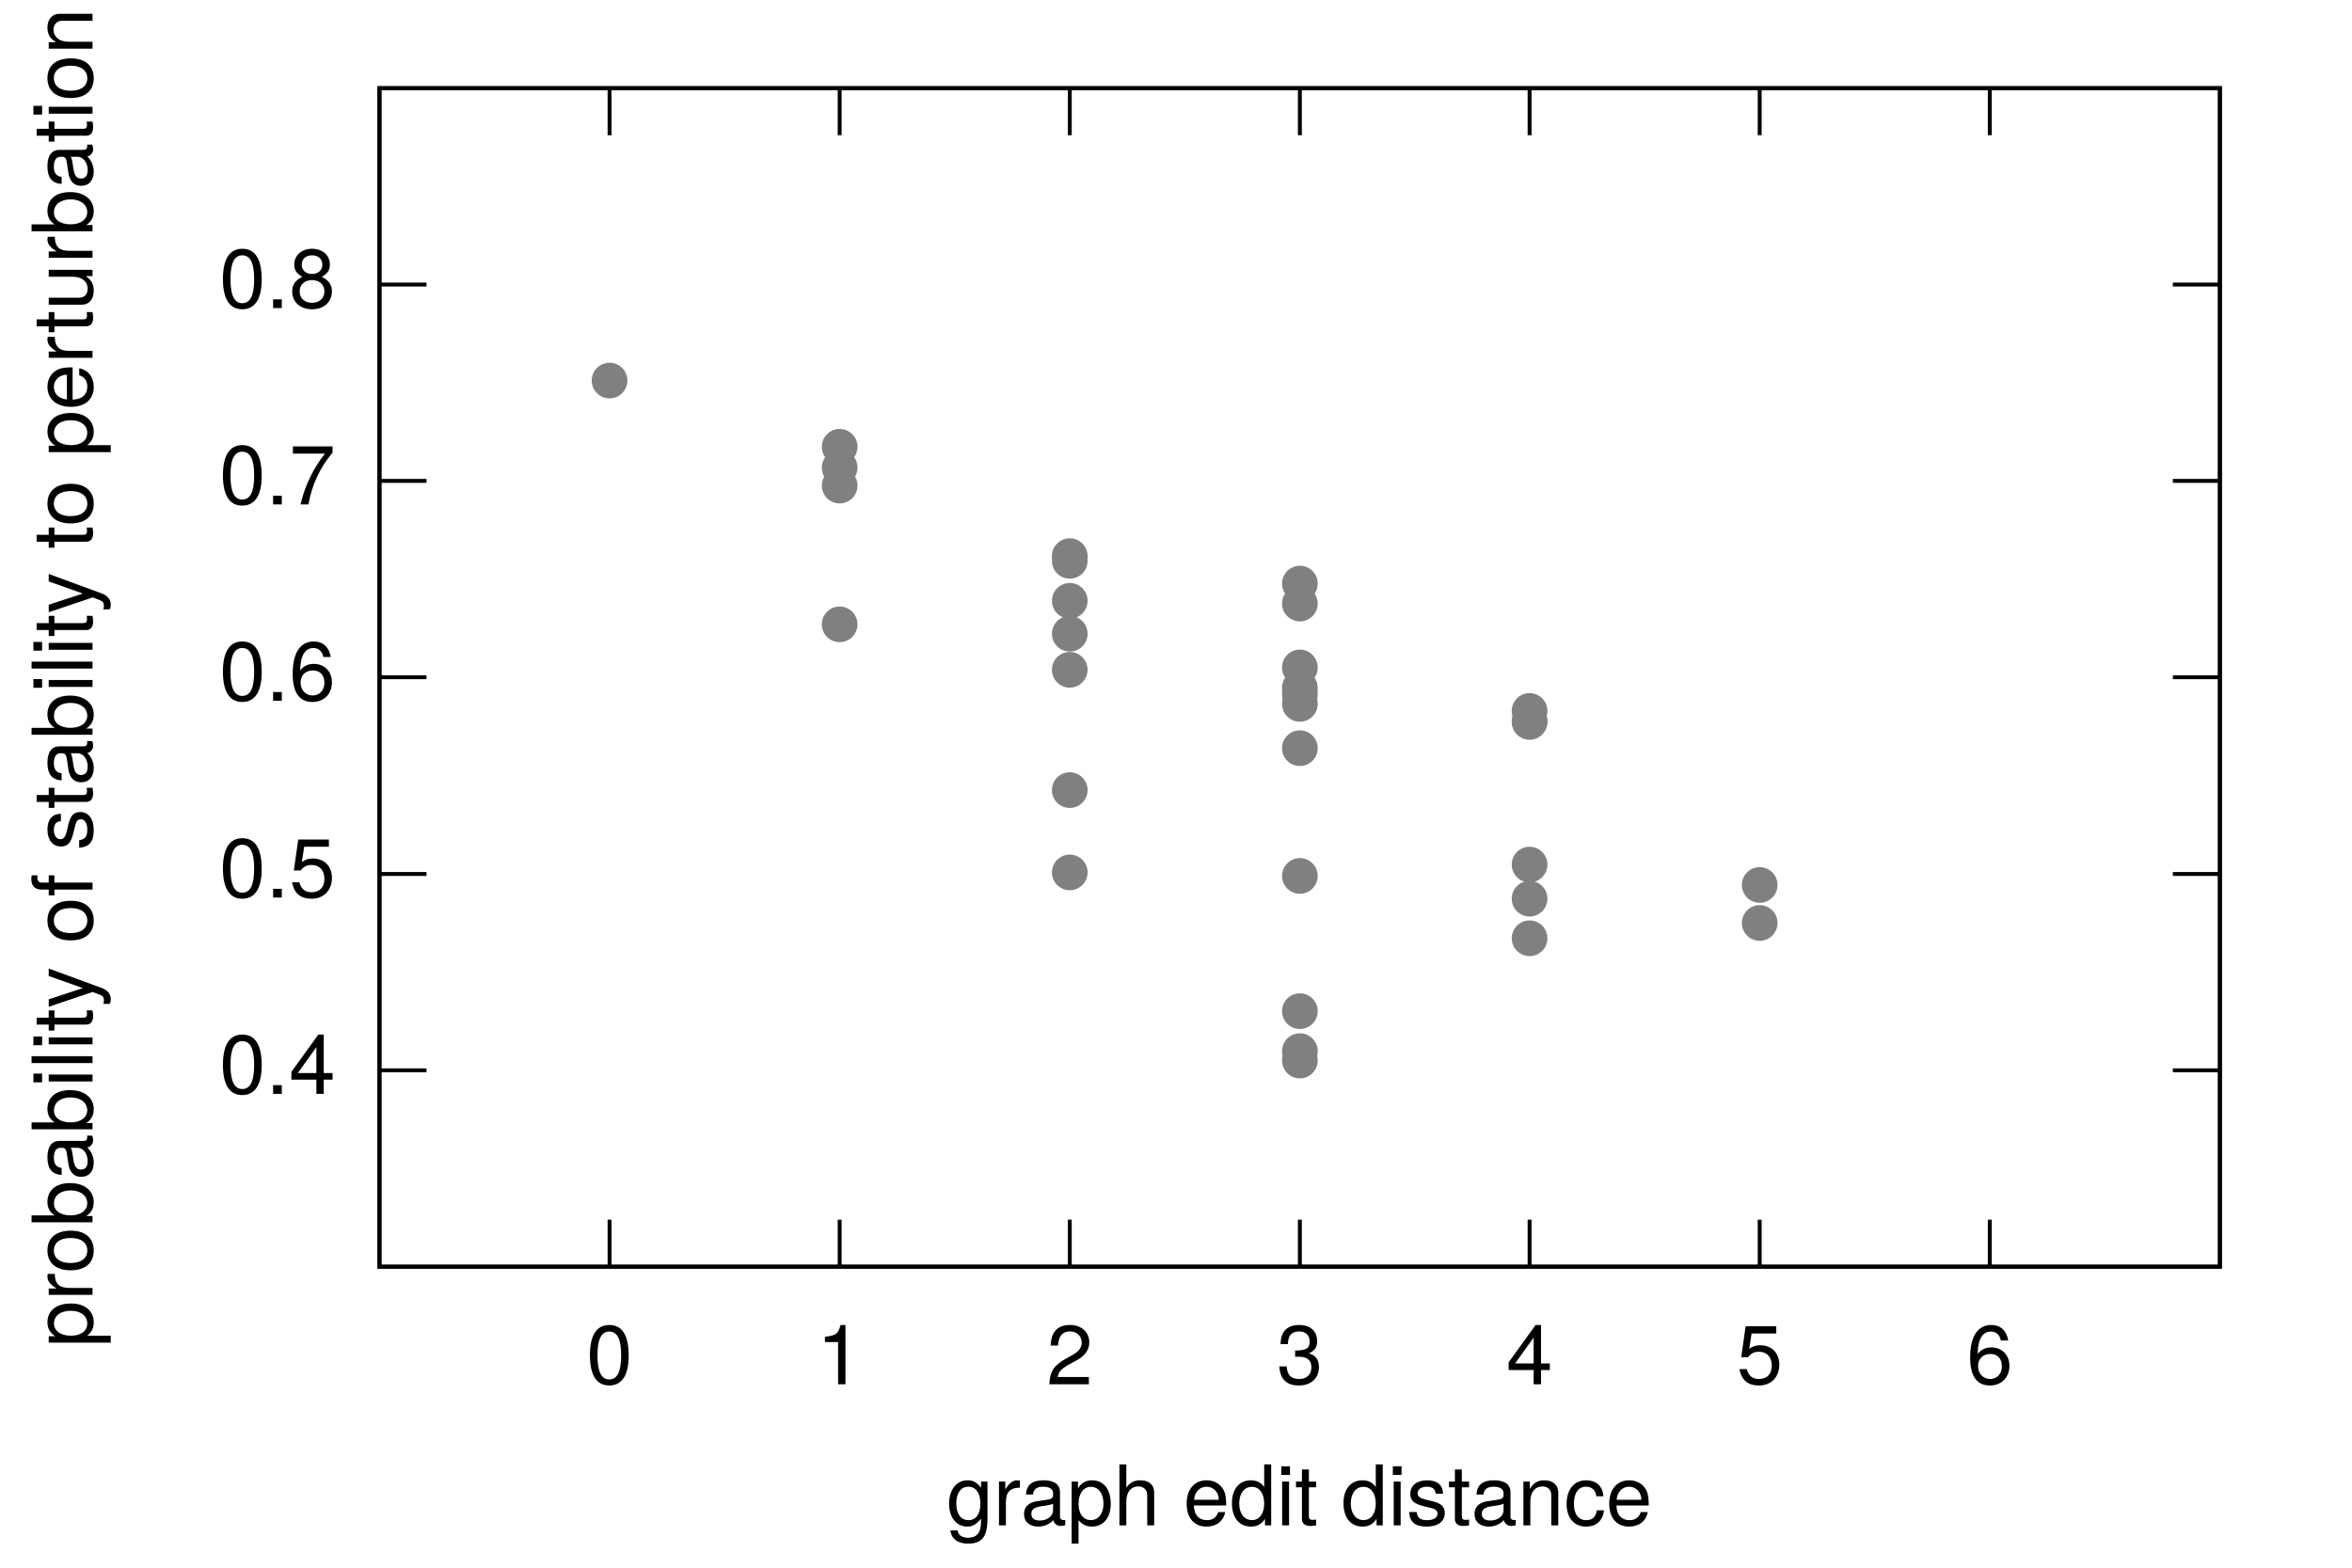
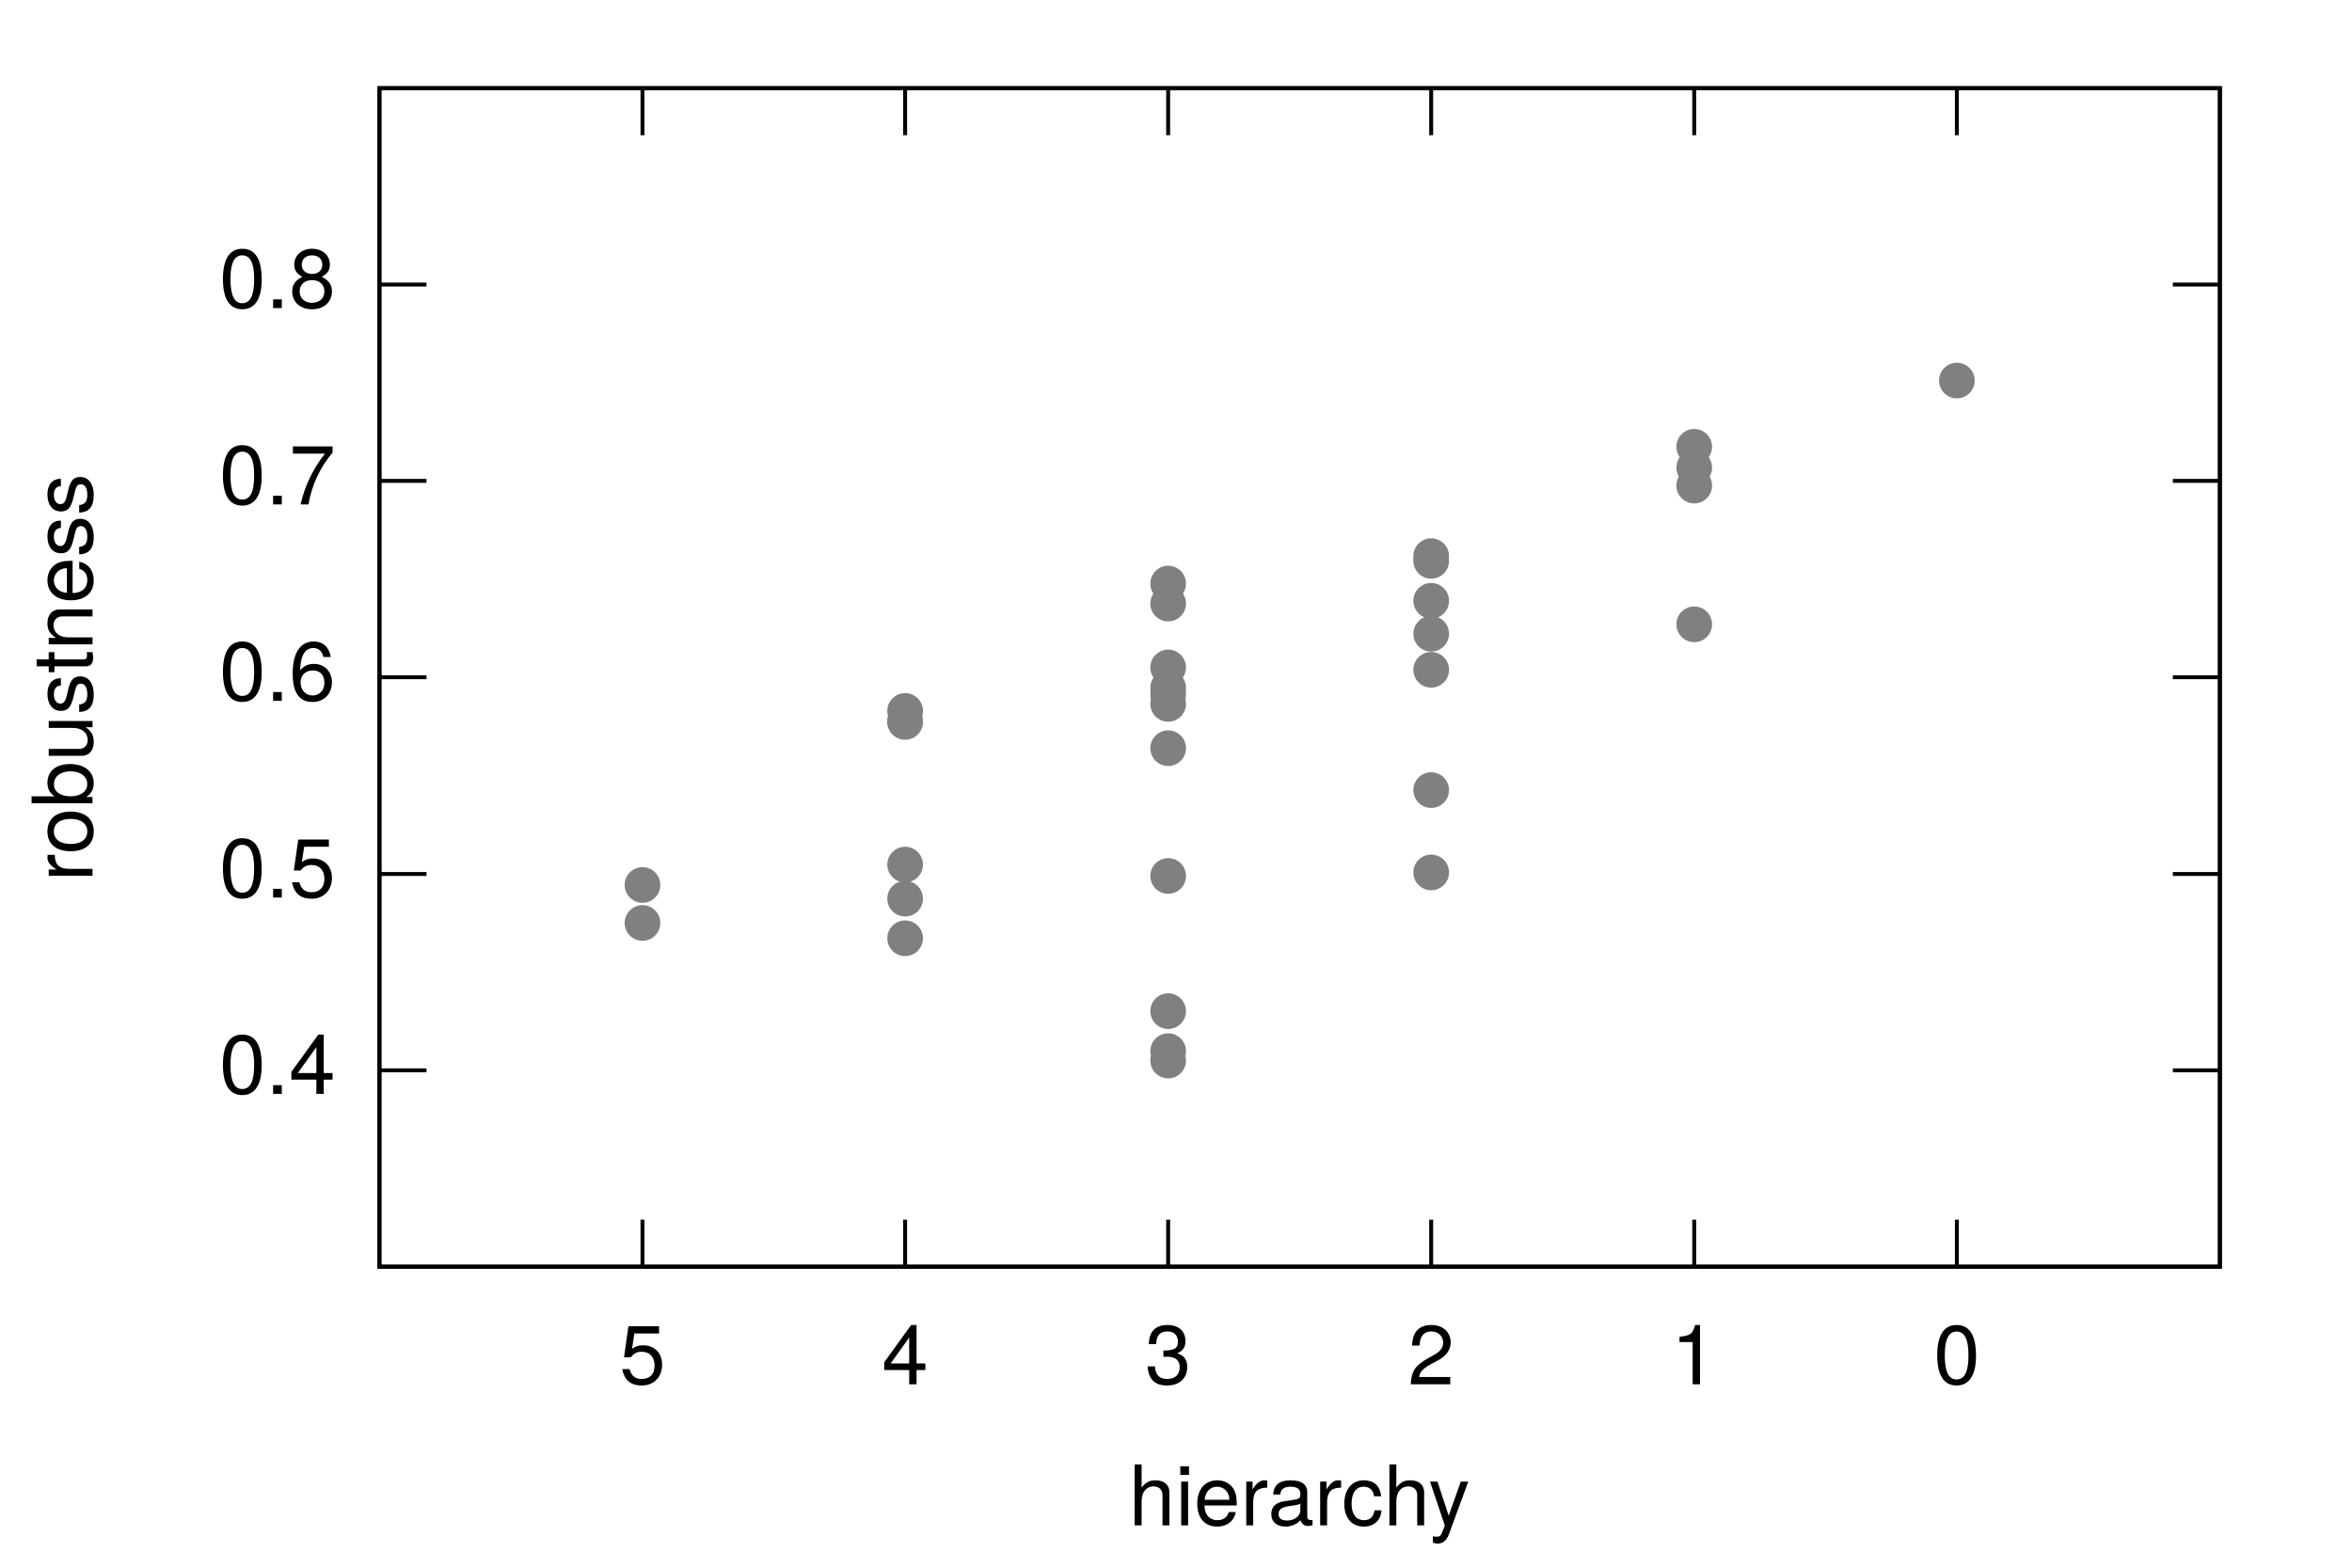
<svg xmlns="http://www.w3.org/2000/svg" xmlns:xlink="http://www.w3.org/1999/xlink" viewBox="0 0 600 400">
  <defs>
    <circle id="gpDot" r="0.5" stroke-width="0.5" />
    <path id="gpPt0" stroke-width="0.167" stroke="currentColor" d="M-1,0 h2 M0,-1 v2" />
    <path id="gpPt1" stroke-width="0.167" stroke="currentColor" d="M-1,-1 L1,1 M1,-1 L-1,1" />
    <path id="gpPt2" stroke-width="0.167" stroke="currentColor" d="M-1,0 L1,0 M0,-1 L0,1 M-1,-1 L1,1 M-1,1 L1,-1" />
    <rect id="gpPt3" stroke-width="0.167" stroke="currentColor" x="-1" y="-1" width="2" height="2" />
    <rect id="gpPt4" stroke-width="0.167" stroke="currentColor" fill="currentColor" x="-1" y="-1" width="2" height="2" />
    <circle id="gpPt5" stroke-width="0.167" stroke="currentColor" cx="0" cy="0" r="1" />
    <use xlink:href="#gpPt5" id="gpPt6" fill="currentColor" stroke="none" />
    <path id="gpPt7" stroke-width="0.167" stroke="currentColor" d="M0,-1.33 L-1.33,0.67 L1.33,0.67 z" />
    <use xlink:href="#gpPt7" id="gpPt8" fill="currentColor" stroke="none" />
    <use xlink:href="#gpPt7" id="gpPt9" stroke="currentColor" transform="rotate(180)" />
    <use xlink:href="#gpPt9" id="gpPt10" fill="currentColor" stroke="none" />
    <use xlink:href="#gpPt3" id="gpPt11" stroke="currentColor" transform="rotate(45)" />
    <use xlink:href="#gpPt11" id="gpPt12" fill="currentColor" stroke="none" />
  </defs>
  <g style="fill:none; color:white; stroke:currentColor; stroke-width:1.00; stroke-linecap:butt; stroke-linejoin:miter">
</g>
  <g style="fill:none; color:black; stroke:currentColor; stroke-width:1.00; stroke-linecap:butt; stroke-linejoin:miter">
    <path d="M96.8,273.1 L108.8,273.1 M566.3,273.1 L554.3,273.1 " />
    <g transform="translate(85.6,279.1)" style="stroke:none; fill:black; font-family:HelveticaNeue; font-size:16.00pt; text-anchor:end">
      <text>
        <tspan> 0.4</tspan>
      </text>
    </g>
    <path d="M96.8,223.0 L108.8,223.0 M566.3,223.0 L554.3,223.0 " />
    <g transform="translate(85.6,229.0)" style="stroke:none; fill:black; font-family:HelveticaNeue; font-size:16.00pt; text-anchor:end">
      <text>
        <tspan> 0.5</tspan>
      </text>
    </g>
    <path d="M96.8,172.8 L108.8,172.8 M566.3,172.8 L554.3,172.8 " />
    <g transform="translate(85.6,178.8)" style="stroke:none; fill:black; font-family:HelveticaNeue; font-size:16.00pt; text-anchor:end">
      <text>
        <tspan> 0.6</tspan>
      </text>
    </g>
    <path d="M96.8,122.7 L108.8,122.7 M566.3,122.7 L554.3,122.7 " />
    <g transform="translate(85.6,128.7)" style="stroke:none; fill:black; font-family:HelveticaNeue; font-size:16.00pt; text-anchor:end">
      <text>
        <tspan> 0.7</tspan>
      </text>
    </g>
    <path d="M96.8,72.6 L108.8,72.6 M566.3,72.6 L554.3,72.6 " />
    <g transform="translate(85.6,78.6)" style="stroke:none; fill:black; font-family:HelveticaNeue; font-size:16.00pt; text-anchor:end">
      <text>
        <tspan> 0.8</tspan>
      </text>
    </g>
-     <path d="M155.5,323.2 L155.5,311.2 M155.5,22.5 L155.5,34.5 " />
-     <g transform="translate(155.5,353.2)" style="stroke:none; fill:black; font-family:HelveticaNeue; font-size:16.00pt; text-anchor:middle">
+     <path d="M499.2,323.2 L499.2,311.2 M499.2,22.5 L499.2,34.5 " />
+     <g transform="translate(499.2,353.2)" style="stroke:none; fill:black; font-family:HelveticaNeue; font-size:16.00pt; text-anchor:middle">
      <text>
        <tspan> 0</tspan>
      </text>
    </g>
-     <path d="M214.2,323.2 L214.2,311.2 M214.2,22.5 L214.2,34.5 " />
-     <g transform="translate(214.2,353.2)" style="stroke:none; fill:black; font-family:HelveticaNeue; font-size:16.00pt; text-anchor:middle">
+     <path d="M432.2,323.2 L432.2,311.2 M432.2,22.5 L432.2,34.5 " />
+     <g transform="translate(432.2,353.2)" style="stroke:none; fill:black; font-family:HelveticaNeue; font-size:16.00pt; text-anchor:middle">
      <text>
        <tspan> 1</tspan>
      </text>
    </g>
-     <path d="M272.9,323.2 L272.9,311.2 M272.9,22.5 L272.9,34.5 " />
-     <g transform="translate(272.9,353.2)" style="stroke:none; fill:black; font-family:HelveticaNeue; font-size:16.00pt; text-anchor:middle">
+     <path d="M365.1,323.2 L365.1,311.2 M365.1,22.5 L365.1,34.5 " />
+     <g transform="translate(365.1,353.2)" style="stroke:none; fill:black; font-family:HelveticaNeue; font-size:16.00pt; text-anchor:middle">
      <text>
        <tspan> 2</tspan>
      </text>
    </g>
-     <path d="M331.6,323.2 L331.6,311.2 M331.6,22.5 L331.6,34.5 " />
-     <g transform="translate(331.6,353.2)" style="stroke:none; fill:black; font-family:HelveticaNeue; font-size:16.00pt; text-anchor:middle">
+     <path d="M298.0,323.2 L298.0,311.2 M298.0,22.5 L298.0,34.5 " />
+     <g transform="translate(298.0,353.2)" style="stroke:none; fill:black; font-family:HelveticaNeue; font-size:16.00pt; text-anchor:middle">
      <text>
        <tspan> 3</tspan>
      </text>
    </g>
-     <path d="M390.2,323.2 L390.2,311.2 M390.2,22.5 L390.2,34.5 " />
-     <g transform="translate(390.2,353.2)" style="stroke:none; fill:black; font-family:HelveticaNeue; font-size:16.00pt; text-anchor:middle">
+     <path d="M230.9,323.2 L230.9,311.2 M230.9,22.5 L230.9,34.5 " />
+     <g transform="translate(230.9,353.2)" style="stroke:none; fill:black; font-family:HelveticaNeue; font-size:16.00pt; text-anchor:middle">
      <text>
        <tspan> 4</tspan>
      </text>
    </g>
-     <path d="M448.9,323.2 L448.9,311.2 M448.9,22.5 L448.9,34.5 " />
-     <g transform="translate(448.9,353.2)" style="stroke:none; fill:black; font-family:HelveticaNeue; font-size:16.00pt; text-anchor:middle">
+     <path d="M163.9,323.2 L163.9,311.2 M163.9,22.5 L163.9,34.5 " />
+     <g transform="translate(163.9,353.2)" style="stroke:none; fill:black; font-family:HelveticaNeue; font-size:16.00pt; text-anchor:middle">
      <text>
        <tspan> 5</tspan>
-       </text>
-     </g>
-     <path d="M507.6,323.2 L507.6,311.2 M507.6,22.5 L507.6,34.5 " />
-     <g transform="translate(507.6,353.2)" style="stroke:none; fill:black; font-family:HelveticaNeue; font-size:16.00pt; text-anchor:middle">
-       <text>
-         <tspan> 6</tspan>
      </text>
    </g>
    <path d="M96.8,22.5 L96.8,323.2 L566.3,323.2 L566.3,22.5 L96.8,22.5 Z " />
    <g transform="translate(23.6,172.9) rotate(270)" style="stroke:none; fill:black; font-family:HelveticaNeue; font-size:16.00pt; text-anchor:middle">
      <text>
-         <tspan>probability of stability to perturbation</tspan>
+         <tspan>robustness</tspan>
      </text>
    </g>
    <g transform="translate(331.5,389.2)" style="stroke:none; fill:black; font-family:HelveticaNeue; font-size:16.00pt; text-anchor:middle">
      <text>
-         <tspan>graph edit distance</tspan>
+         <tspan>hierarchy</tspan>
      </text>
    </g>
  </g>
  <a xlink:title="Plot #1">
    <g style="fill:none; color:red; stroke:currentColor; stroke-width:1.00; stroke-linecap:butt; stroke-linejoin:miter">
-       <use xlink:href="#gpPt6" transform="translate(331.6,223.5) scale(4.20)" color="gray" />
-       <use xlink:href="#gpPt6" transform="translate(390.2,220.6) scale(4.20)" color="gray" />
-       <use xlink:href="#gpPt6" transform="translate(272.9,161.7) scale(4.20)" color="gray" />
-       <use xlink:href="#gpPt6" transform="translate(331.6,175.5) scale(4.20)" color="gray" />
-       <use xlink:href="#gpPt6" transform="translate(448.9,225.8) scale(4.20)" color="gray" />
-       <use xlink:href="#gpPt6" transform="translate(331.6,268.2) scale(4.20)" color="gray" />
-       <use xlink:href="#gpPt6" transform="translate(331.6,258.0) scale(4.20)" color="gray" />
-       <use xlink:href="#gpPt6" transform="translate(331.6,170.3) scale(4.20)" color="gray" />
-       <use xlink:href="#gpPt6" transform="translate(331.6,270.6) scale(4.20)" color="gray" />
-       <use xlink:href="#gpPt6" transform="translate(214.2,123.9) scale(4.20)" color="gray" />
-       <use xlink:href="#gpPt6" transform="translate(331.6,179.6) scale(4.20)" color="gray" />
-       <use xlink:href="#gpPt6" transform="translate(214.2,119.3) scale(4.20)" color="gray" />
-       <use xlink:href="#gpPt6" transform="translate(390.2,184.0) scale(4.20)" color="gray" />
-       <use xlink:href="#gpPt6" transform="translate(390.2,229.3) scale(4.20)" color="gray" />
-       <use xlink:href="#gpPt6" transform="translate(272.9,201.6) scale(4.20)" color="gray" />
-       <use xlink:href="#gpPt6" transform="translate(272.9,222.6) scale(4.20)" color="gray" />
-       <use xlink:href="#gpPt6" transform="translate(272.9,141.9) scale(4.20)" color="gray" />
-       <use xlink:href="#gpPt6" transform="translate(390.2,239.4) scale(4.20)" color="gray" />
-       <use xlink:href="#gpPt6" transform="translate(390.2,181.4) scale(4.20)" color="gray" />
-       <use xlink:href="#gpPt6" transform="translate(272.9,143.1) scale(4.20)" color="gray" />
-       <use xlink:href="#gpPt6" transform="translate(155.5,97.1) scale(4.20)" color="gray" />
-       <use xlink:href="#gpPt6" transform="translate(272.9,170.9) scale(4.20)" color="gray" />
-       <use xlink:href="#gpPt6" transform="translate(331.6,190.9) scale(4.20)" color="gray" />
-       <use xlink:href="#gpPt6" transform="translate(448.9,235.5) scale(4.20)" color="gray" />
-       <use xlink:href="#gpPt6" transform="translate(331.6,177.2) scale(4.20)" color="gray" />
-       <use xlink:href="#gpPt6" transform="translate(214.2,114.0) scale(4.20)" color="gray" />
-       <use xlink:href="#gpPt6" transform="translate(331.6,148.9) scale(4.20)" color="gray" />
-       <use xlink:href="#gpPt6" transform="translate(214.2,159.3) scale(4.20)" color="gray" />
-       <use xlink:href="#gpPt6" transform="translate(390.2,184.2) scale(4.20)" color="gray" />
-       <use xlink:href="#gpPt6" transform="translate(272.9,153.3) scale(4.20)" color="gray" />
-       <use xlink:href="#gpPt6" transform="translate(331.6,154.0) scale(4.20)" color="gray" />
+       <use xlink:href="#gpPt6" transform="translate(298.0,223.5) scale(4.20)" color="gray" />
+       <use xlink:href="#gpPt6" transform="translate(230.9,220.6) scale(4.20)" color="gray" />
+       <use xlink:href="#gpPt6" transform="translate(365.1,161.7) scale(4.20)" color="gray" />
+       <use xlink:href="#gpPt6" transform="translate(298.0,175.5) scale(4.20)" color="gray" />
+       <use xlink:href="#gpPt6" transform="translate(163.9,225.8) scale(4.20)" color="gray" />
+       <use xlink:href="#gpPt6" transform="translate(298.0,268.2) scale(4.20)" color="gray" />
+       <use xlink:href="#gpPt6" transform="translate(298.0,258.0) scale(4.20)" color="gray" />
+       <use xlink:href="#gpPt6" transform="translate(298.0,170.3) scale(4.20)" color="gray" />
+       <use xlink:href="#gpPt6" transform="translate(298.0,270.6) scale(4.20)" color="gray" />
+       <use xlink:href="#gpPt6" transform="translate(432.2,123.9) scale(4.20)" color="gray" />
+       <use xlink:href="#gpPt6" transform="translate(298.0,179.6) scale(4.20)" color="gray" />
+       <use xlink:href="#gpPt6" transform="translate(432.2,119.3) scale(4.20)" color="gray" />
+       <use xlink:href="#gpPt6" transform="translate(230.9,184.0) scale(4.20)" color="gray" />
+       <use xlink:href="#gpPt6" transform="translate(230.9,229.3) scale(4.20)" color="gray" />
+       <use xlink:href="#gpPt6" transform="translate(365.1,201.6) scale(4.20)" color="gray" />
+       <use xlink:href="#gpPt6" transform="translate(365.1,222.6) scale(4.20)" color="gray" />
+       <use xlink:href="#gpPt6" transform="translate(365.1,141.9) scale(4.20)" color="gray" />
+       <use xlink:href="#gpPt6" transform="translate(230.9,239.4) scale(4.20)" color="gray" />
+       <use xlink:href="#gpPt6" transform="translate(230.9,181.4) scale(4.20)" color="gray" />
+       <use xlink:href="#gpPt6" transform="translate(365.1,143.1) scale(4.20)" color="gray" />
+       <use xlink:href="#gpPt6" transform="translate(499.2,97.1) scale(4.20)" color="gray" />
+       <use xlink:href="#gpPt6" transform="translate(365.1,170.9) scale(4.20)" color="gray" />
+       <use xlink:href="#gpPt6" transform="translate(298.0,190.9) scale(4.20)" color="gray" />
+       <use xlink:href="#gpPt6" transform="translate(163.9,235.5) scale(4.20)" color="gray" />
+       <use xlink:href="#gpPt6" transform="translate(298.0,177.2) scale(4.20)" color="gray" />
+       <use xlink:href="#gpPt6" transform="translate(432.2,114.0) scale(4.20)" color="gray" />
+       <use xlink:href="#gpPt6" transform="translate(298.0,148.9) scale(4.20)" color="gray" />
+       <use xlink:href="#gpPt6" transform="translate(432.2,159.3) scale(4.20)" color="gray" />
+       <use xlink:href="#gpPt6" transform="translate(230.9,184.2) scale(4.20)" color="gray" />
+       <use xlink:href="#gpPt6" transform="translate(365.1,153.3) scale(4.20)" color="gray" />
+       <use xlink:href="#gpPt6" transform="translate(298.0,154.0) scale(4.20)" color="gray" />
    </g>
  </a>
  <g style="fill:none; color:black; stroke:currentColor; stroke-width:1.00; stroke-linecap:butt; stroke-linejoin:miter">
    <path d="M96.8,22.5 L96.8,323.2 L566.3,323.2 L566.3,22.5 L96.8,22.5 Z " />
  </g>
</svg>
